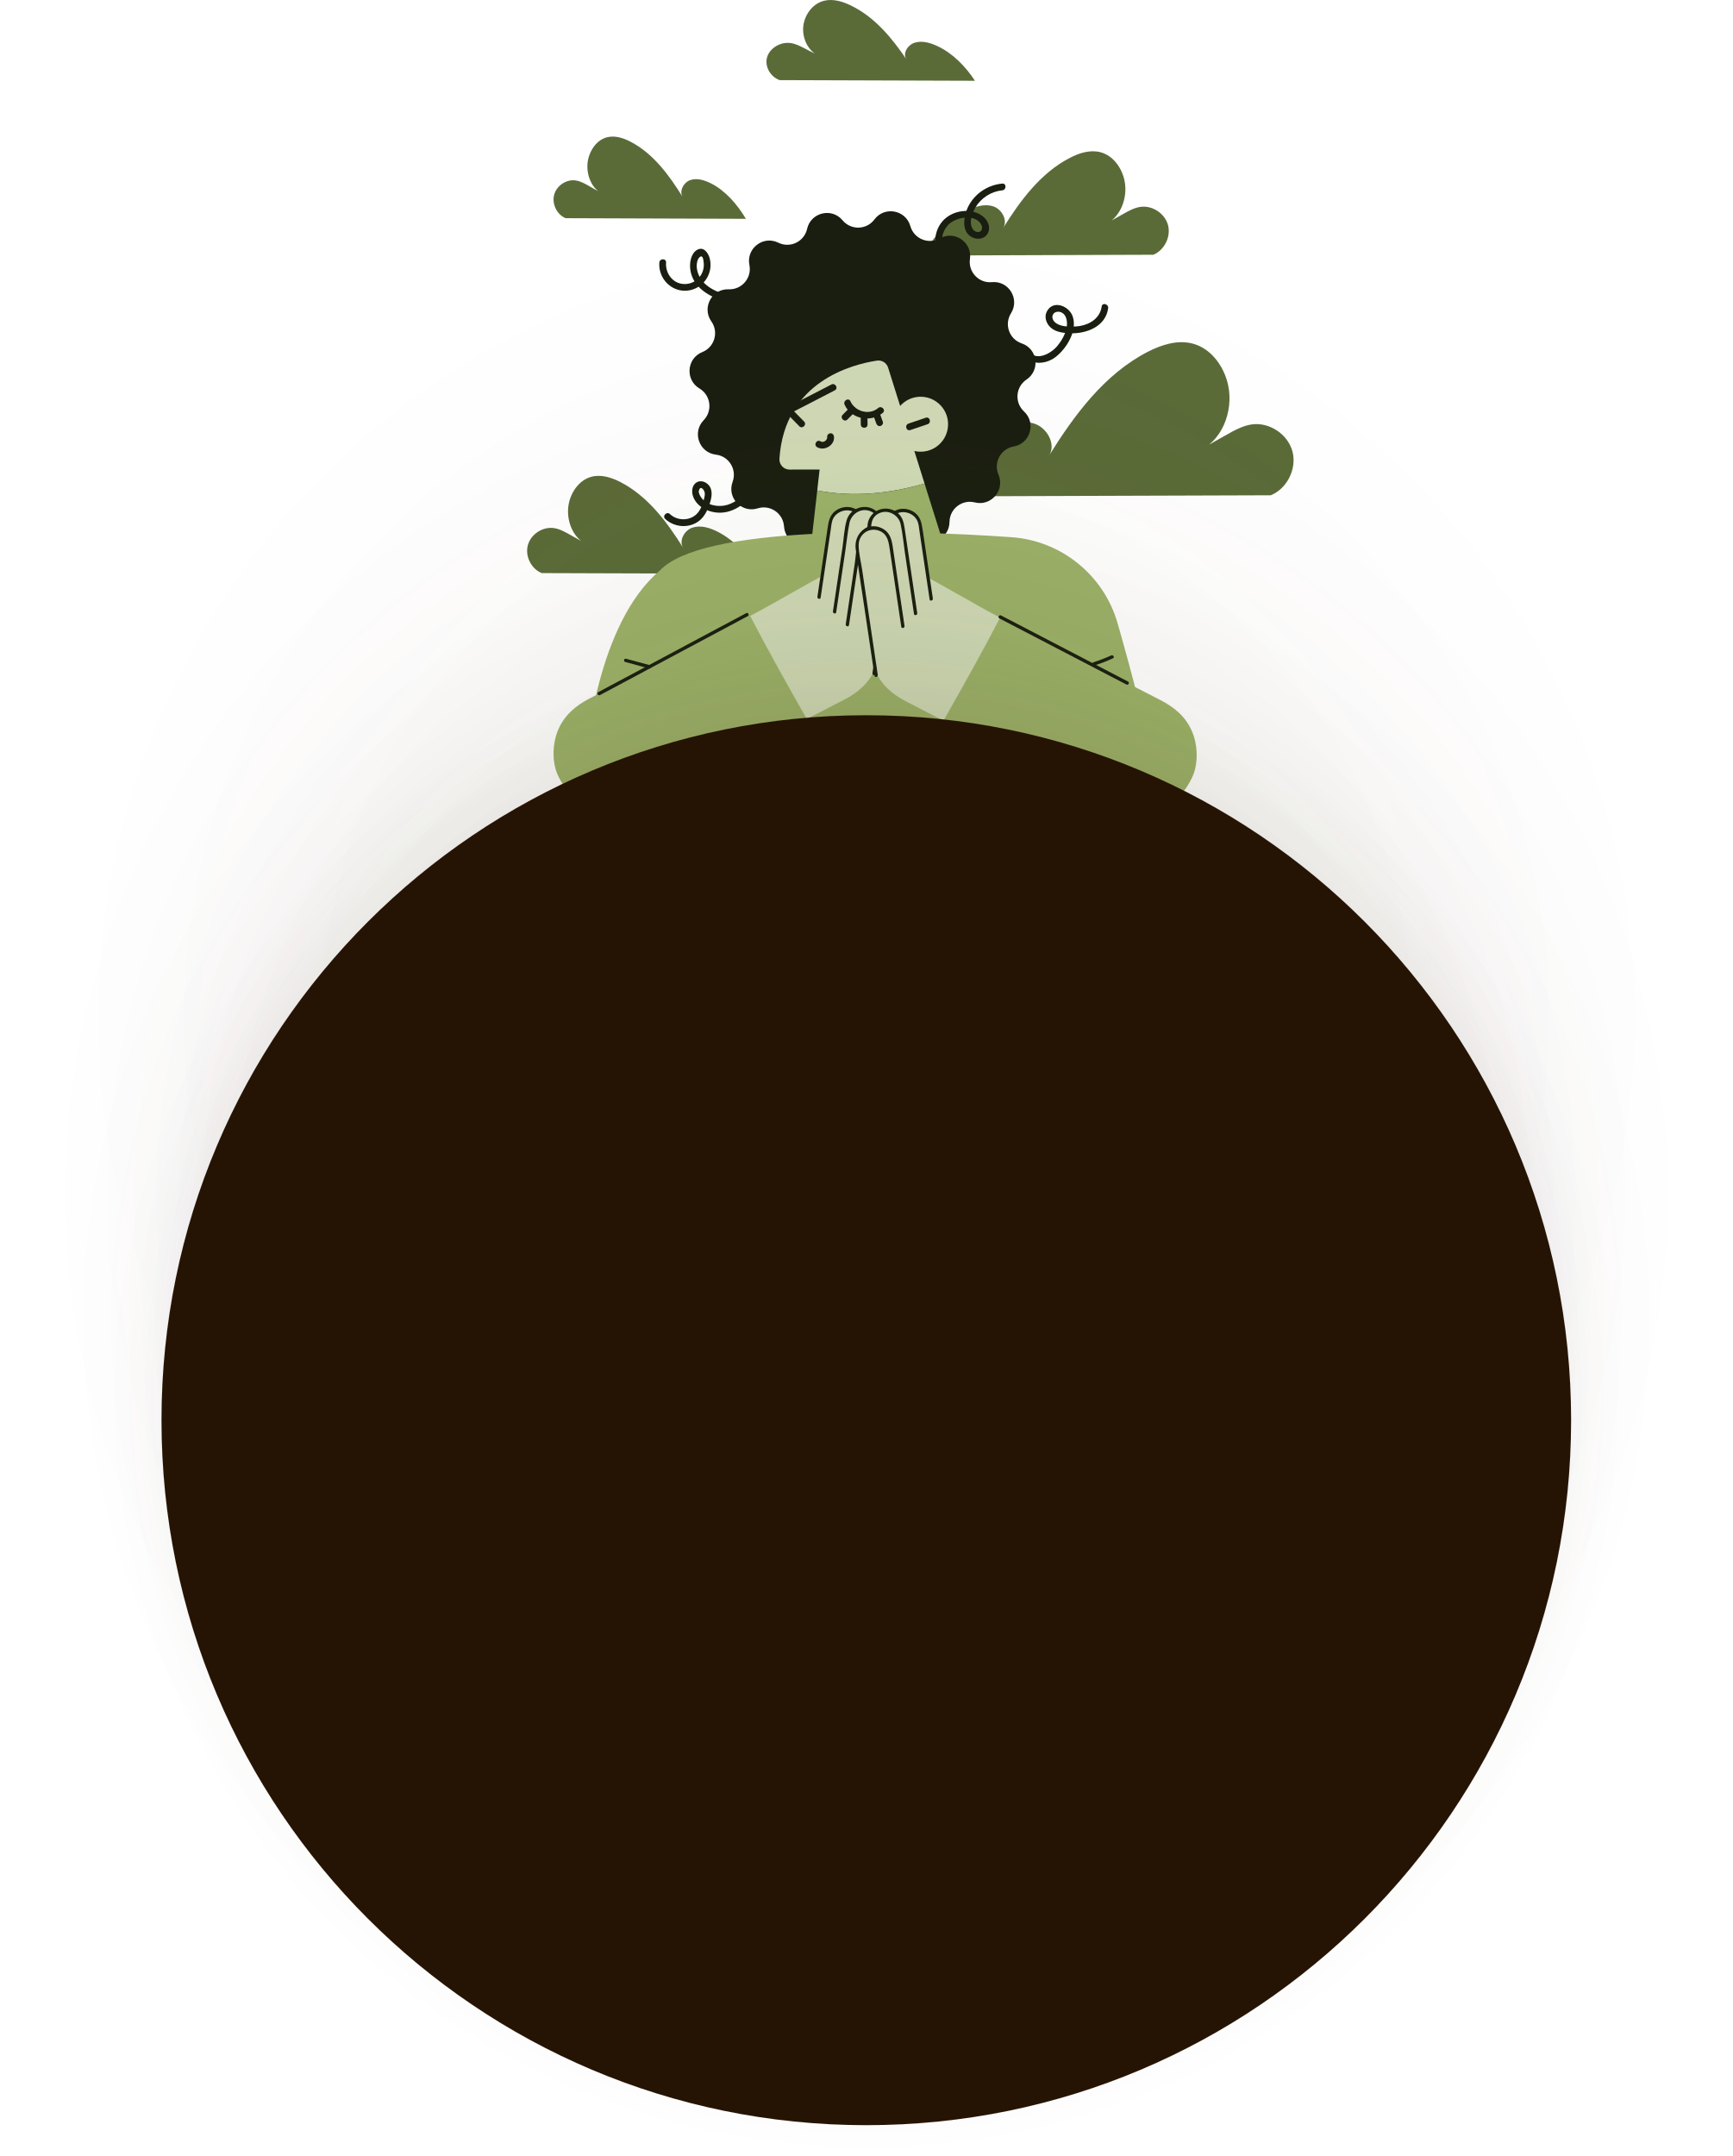
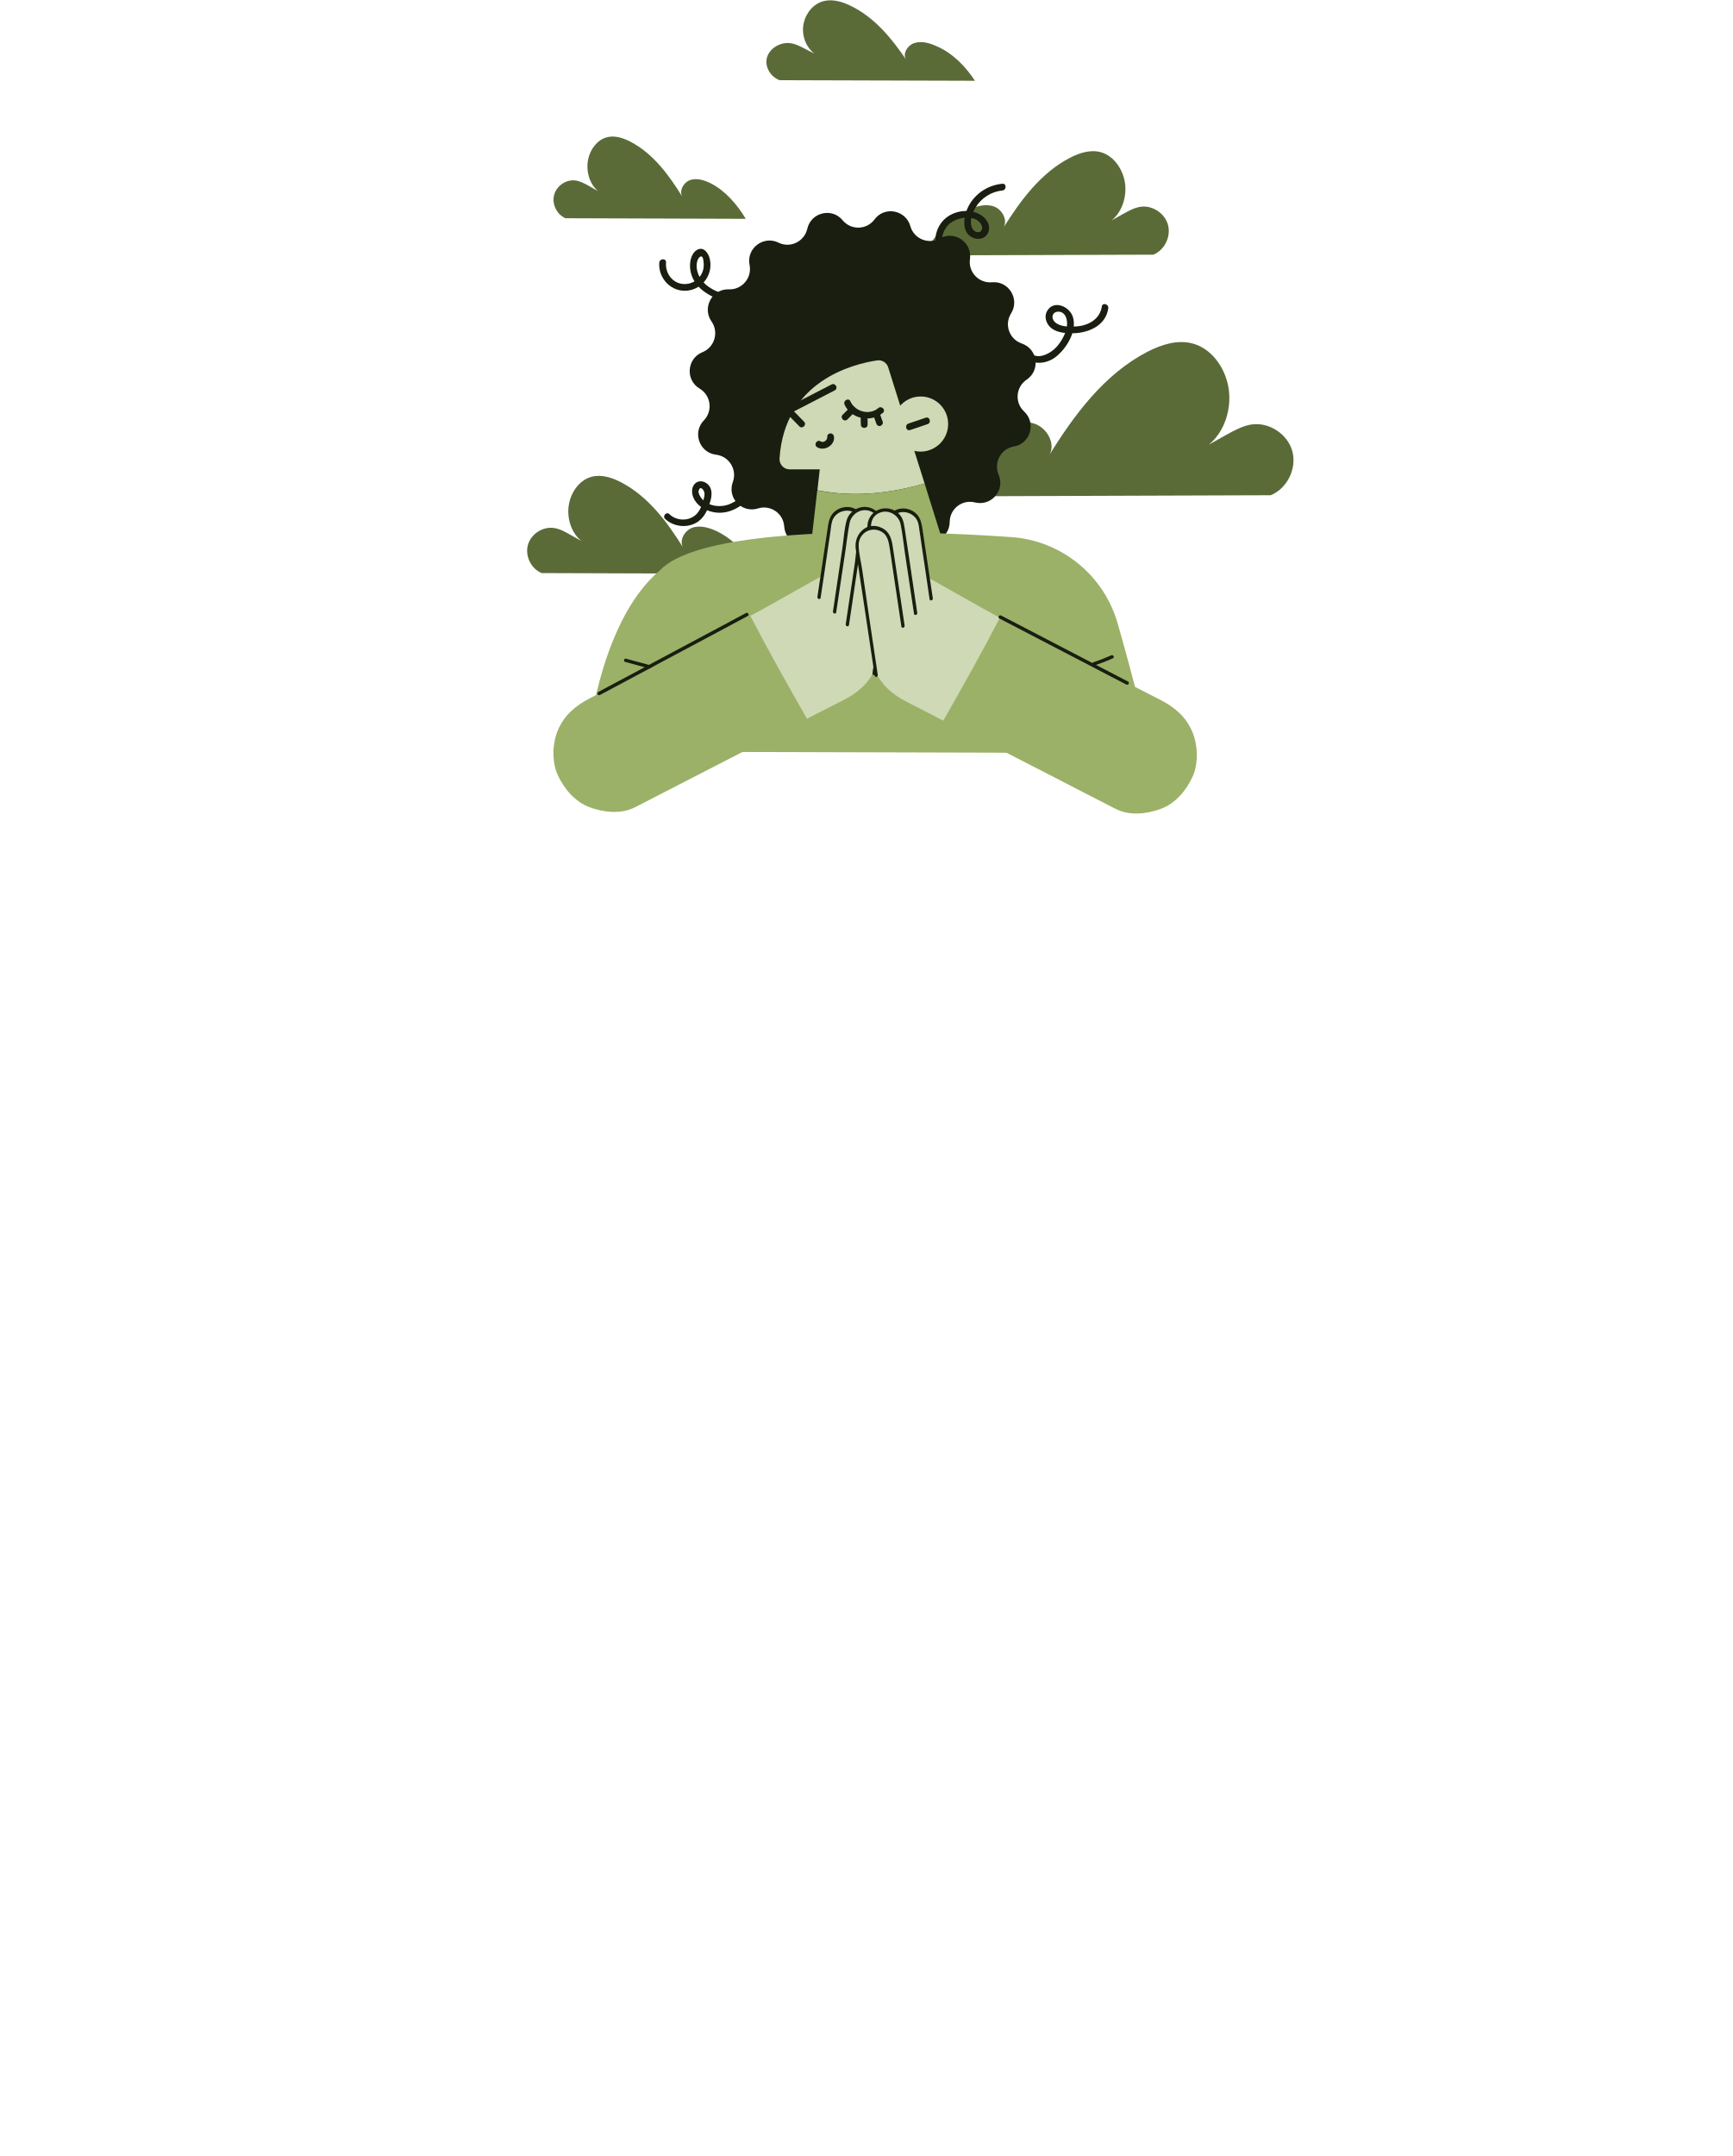
- <svg xmlns="http://www.w3.org/2000/svg" width="1180" height="1468" viewBox="0 0 1180 1468" fill="none">
-   <path d="M385.225 148.567C379.295 146.128 375.768 138.922 377.398 132.664C379.054 126.406 385.679 121.963 392.01 122.857C395.269 123.318 398.208 124.97 401.066 126.596C404.699 128.654 408.332 130.741 411.965 132.799C402.909 129.576 398.528 118.251 400.505 108.715C401.948 101.861 406.569 95.305 413.247 93.517C418.697 92.054 424.494 93.896 429.489 96.524C445.01 104.597 455.882 119.471 465.125 134.479C462.24 130.442 465.445 124.239 470.12 122.613C474.795 121.015 479.924 122.694 484.332 124.916C494.162 129.901 502.337 139.437 508 149L385.225 148.567Z" fill="#5A6B38" />
-   <path d="M785.452 173.45C793.057 170.359 797.58 161.223 795.49 153.288C793.366 145.354 784.87 139.721 776.75 140.854C772.571 141.438 768.802 143.533 765.137 145.594C760.478 148.205 755.818 150.85 751.159 153.46C762.773 149.373 768.391 135.015 765.856 122.925C764.006 114.235 758.079 105.923 749.515 103.656C742.526 101.801 735.092 104.137 728.686 107.468C708.781 117.704 694.838 136.561 682.985 155.59C686.685 150.472 682.574 142.606 676.579 140.545C670.583 138.519 664.006 140.648 658.353 143.465C645.746 149.785 635.263 161.875 628 174L785.452 173.45Z" fill="#5A6B38" />
-   <path d="M368.934 390.211C361.784 387.326 357.497 378.713 359.488 371.258C361.479 363.802 369.503 358.5 377.141 359.557C381.062 360.105 384.637 362.076 388.091 364.026C392.479 366.484 396.866 368.942 401.254 371.4C390.325 367.54 385.023 354.072 387.42 342.716C389.147 334.55 394.754 326.749 402.819 324.616C409.4 322.869 416.389 325.083 422.463 328.191C441.213 337.82 454.356 355.514 465.509 373.391C462.015 368.576 465.895 361.182 471.542 359.272C477.169 357.363 483.385 359.353 488.708 362.015C500.571 367.967 510.464 379.302 517.29 390.698L368.934 390.211Z" fill="#5A6B38" />
-   <path d="M865.436 337.232C876.639 332.691 883.354 319.132 880.235 307.395C877.116 295.659 864.544 287.312 852.577 288.975C846.435 289.838 840.833 292.94 835.422 296.01C828.548 299.88 821.673 303.75 814.798 307.619C831.921 301.543 840.228 280.34 836.473 262.464C833.767 249.608 824.983 237.327 812.347 233.97C802.035 231.219 791.087 234.705 781.57 239.598C752.194 254.756 731.601 282.611 714.128 310.753C719.602 303.174 713.523 291.533 704.675 288.527C695.859 285.521 686.12 288.655 677.781 292.844C659.194 302.215 643.694 320.059 633 338L865.436 337.232Z" fill="#5A6B38" />
-   <path d="M620.008 153.957C622.436 162.582 632.3 166.669 640.11 162.281C650.124 156.64 662.216 164.964 660.588 176.346C659.312 185.222 666.647 192.969 675.559 192.116C687 191.038 694.66 203.574 688.552 213.302C683.77 220.898 687.35 230.952 695.837 233.81C706.702 237.496 708.654 252.062 699.091 258.456C691.656 263.445 690.83 274.075 697.414 280.168C705.85 287.965 701.695 302.055 690.379 304.011C681.567 305.54 676.485 314.917 680.015 323.165C684.571 333.721 675.033 344.903 663.918 342.094C655.231 339.888 646.795 346.407 646.669 355.357C646.544 366.865 633.301 373.208 624.264 366.088C617.229 360.547 606.865 363.054 603.135 371.203C598.353 381.657 583.658 382.059 578.301 371.88C574.12 363.957 563.631 362.001 556.921 367.943C548.31 375.54 534.741 369.924 533.965 358.441C533.364 349.491 524.577 343.448 516.04 346.131C505.075 349.566 494.962 338.885 498.942 328.105C502.046 319.68 496.464 310.579 487.551 309.552C476.161 308.223 471.229 294.358 479.24 286.11C485.474 279.691 484.072 269.086 476.386 264.523C466.523 258.656 467.649 243.989 478.314 239.727C486.625 236.393 489.654 226.163 484.472 218.843C477.838 209.466 484.823 196.529 496.288 196.98C505.226 197.331 512.16 189.208 510.383 180.408C508.13 169.126 519.771 160.175 530.06 165.239C538.096 169.201 547.709 164.588 549.687 155.838C552.215 144.631 566.485 141.171 573.82 149.996C579.552 156.891 590.217 156.59 595.549 149.394C602.434 140.218 616.879 142.901 620.008 153.957Z" fill="#191E10" />
-   <path d="M761.203 424.53C751.815 391.636 722.9 368.169 688.828 365.762C610.847 360.221 477.689 358.216 449.425 388.452C440.188 398.33 459.039 380.379 449.425 388.452C406.191 424.731 399.457 512.732 399.457 512.732L500.445 512.03L781.706 512.832C783.258 504.809 771.617 461.084 761.203 424.53Z" fill="#9BB168" />
-   <path d="M629.674 329.234L622.714 307.071C628.547 308.45 634.956 306.996 639.687 302.608C647.273 295.588 647.748 283.754 640.739 276.158C633.729 268.561 621.913 268.085 614.328 275.105C613.877 275.531 613.451 275.957 613.051 276.408L604.84 250.284C603.813 247.05 600.609 245.044 597.254 245.545C580.631 248.027 534.218 259.686 530.838 312.336C530.588 316.322 533.717 319.732 537.723 319.732L558.201 319.707L556.574 333.948C581.257 338.686 605.841 336.104 629.674 329.234Z" fill="#CFD9B5" />
-   <path d="M629.672 329.234C605.864 336.129 581.256 338.686 556.597 333.948L551.74 376.494C549.287 397.931 561.754 418.64 582.157 425.585C583.108 425.91 584.084 426.211 585.061 426.512C620.409 436.792 652.779 402.769 641.713 367.594L629.672 329.234Z" fill="#9BB168" />
-   <path d="M566.26 261.792C556.146 267.031 546.007 272.246 535.894 277.486C534.567 278.163 534.442 280.094 535.418 281.097C538.422 284.155 541.401 287.189 544.405 290.248C546.483 292.354 549.713 289.12 547.635 287.014C544.631 283.955 541.651 280.921 538.647 277.862C538.497 279.066 538.347 280.269 538.172 281.473C548.286 276.233 558.424 271.018 568.538 265.778C571.192 264.399 568.864 260.438 566.26 261.792Z" fill="#191E10" />
-   <path d="M563.382 297.294C563.657 299.65 560.904 301.807 558.751 300.478C556.222 298.948 553.919 302.91 556.447 304.439C561.329 307.423 568.639 303.16 567.988 297.294C567.838 296.065 567.037 295.012 565.685 295.012C564.559 294.987 563.257 296.04 563.382 297.294Z" fill="#191E10" />
-   <path d="M630.524 284.432C626.593 285.761 622.663 287.09 618.733 288.418C615.954 289.371 617.155 293.784 619.959 292.831C623.89 291.502 627.82 290.173 631.75 288.845C634.529 287.917 633.328 283.479 630.524 284.432Z" fill="#191E10" />
-   <path d="M575.2 275.506C579.581 285.409 593.25 287.941 601.286 281.072C603.539 279.141 600.285 275.907 598.057 277.838C592.049 282.977 582.285 280.219 579.181 273.199C577.979 270.492 574.024 272.823 575.2 275.506Z" fill="#191E10" />
-   <path d="M578.954 277.335C577.276 279.04 575.574 280.72 573.897 282.425C571.819 284.506 575.048 287.765 577.126 285.659C578.803 283.954 580.506 282.274 582.183 280.569C584.286 278.488 581.057 275.254 578.954 277.335Z" fill="#191E10" />
-   <path d="M586.188 283.956C586.213 285.66 586.238 287.34 586.263 289.045C586.288 292.004 590.894 292.004 590.844 289.045C590.819 287.34 590.794 285.66 590.769 283.956C590.719 281.022 586.138 280.997 586.188 283.956Z" fill="#191E10" />
-   <path d="M595.2 283.904C595.751 285.409 596.277 286.938 596.827 288.442C597.253 289.596 598.38 290.398 599.656 290.047C600.783 289.746 601.684 288.392 601.259 287.214C600.708 285.709 600.182 284.18 599.631 282.676C599.206 281.497 598.079 280.72 596.802 281.071C595.676 281.397 594.8 282.751 595.2 283.904Z" fill="#191E10" />
-   <path d="M610.973 452.334C610.973 456.722 607.418 460.307 603.012 460.307C598.631 460.307 595.051 456.747 595.051 452.334C595.051 447.947 598.606 444.361 603.012 444.361C607.418 444.361 610.973 447.921 610.973 452.334Z" fill="#191E10" />
-   <path d="M495.765 427.163C470.255 440.275 444.745 453.388 419.21 466.5C413.352 469.509 407.494 472.517 401.636 475.526C392.022 480.49 384.212 487.034 379.981 497.313C376.226 506.414 375.775 518.975 380.031 528.051C384.437 537.453 391.722 546.077 401.761 549.738C411.299 553.198 423.065 554.501 432.453 549.688C448.45 541.464 464.472 533.241 480.469 524.992C503.475 513.158 526.482 501.35 549.488 489.516C536.32 466.35 523.252 443.108 510.91 419.391C505.853 421.998 500.796 424.58 495.765 427.163Z" fill="#9BB168" />
-   <path d="M574.574 476.629C584.187 471.69 591.998 465.146 596.229 454.867C599.984 445.766 600.434 433.205 596.179 424.129C591.773 414.727 584.488 406.103 574.449 402.442C564.911 398.982 573.247 385.218 563.859 390.057C552.894 395.698 521.852 413.775 510.887 419.391C523.229 443.133 536.272 466.375 549.465 489.516C551.968 488.237 554.496 486.934 557 485.655C562.858 482.646 568.716 479.638 574.574 476.629Z" fill="#CFD9B5" />
-   <path d="M578.878 420.57C581.907 400.237 584.936 379.879 587.966 359.546C588.842 353.629 584.586 347.111 578.427 346.434C572.294 345.757 566.286 349.643 565.335 355.986C562.305 376.319 559.276 396.677 556.247 417.01C555.371 422.927 559.627 429.446 565.785 430.123C571.919 430.825 577.927 426.913 578.878 420.57Z" fill="#CFD9B5" />
-   <path d="M579.981 420.869C582.26 405.501 584.563 390.107 586.841 374.738C588.193 365.612 593.049 351.221 581.759 346.181C577.778 344.401 572.872 345.128 569.342 347.585C564.961 350.619 564.285 355.182 563.559 360.146C561.281 375.54 558.978 390.909 556.7 406.303C556.474 407.757 558.702 408.359 558.903 406.905C560.755 394.494 562.583 382.084 564.435 369.673C564.886 366.69 565.311 363.706 565.762 360.748C566.163 358.065 566.263 355.132 567.64 352.7C570.468 347.736 577.578 345.855 582.335 349.115C588.017 353.026 586.866 359.269 585.99 365.16C585.113 371.102 584.212 377.069 583.336 383.011C581.484 395.422 579.656 407.807 577.803 420.218C577.553 421.722 579.756 422.324 579.981 420.869Z" fill="#191E10" />
-   <path d="M584.36 459.155C589.542 425.985 594.725 392.791 599.907 359.621C600.833 353.704 596.627 347.16 590.444 346.433C584.31 345.706 578.277 349.567 577.276 355.91C572.094 389.08 566.911 422.275 561.729 455.444C560.803 461.361 565.009 467.905 571.192 468.632C577.326 469.359 583.359 465.498 584.36 459.155Z" fill="#CFD9B5" />
-   <path d="M591.272 426.386C593.175 413.549 595.103 400.713 597.005 387.901C597.956 381.483 598.908 375.065 599.859 368.646C600.535 364.033 602.162 358.843 600.785 354.205C598.632 346.934 590.997 343.324 584.037 346.107C580.533 347.511 577.754 350.419 576.677 354.055C574.95 359.896 574.7 366.565 573.798 372.608C571.62 387.174 569.467 401.716 567.289 416.282C567.064 417.736 569.292 418.338 569.492 416.884C571.545 403.07 573.598 389.255 575.651 375.441C576.602 369.047 577.228 362.529 578.505 356.186C579.731 350.093 585.965 345.756 592.174 347.862C599.609 350.394 599.108 358.066 598.157 364.309C597.155 370.978 596.179 377.647 595.178 384.291C593.125 398.105 591.072 411.92 589.019 425.759C588.844 427.213 591.047 427.84 591.272 426.386Z" fill="#191E10" />
-   <path d="M585.639 367.92C581.959 392.64 578.279 417.361 574.599 442.081C573.722 447.998 577.978 454.517 584.137 455.194C590.27 455.871 596.278 451.985 597.23 445.641C600.91 420.921 604.59 396.2 608.27 371.48C609.146 365.563 604.89 359.044 598.732 358.367C592.598 357.69 586.59 361.576 585.639 367.92Z" fill="#CFD9B5" />
-   <path d="M596.403 458.953C600.484 431.6 604.539 404.247 608.62 376.894C609.396 371.754 610.322 366.941 607.143 362.378C604.239 358.216 599.357 356.386 594.401 357.464C582.835 359.971 583.561 374.136 582.184 383.413C580.131 397.277 578.053 411.142 576 425.032C575.775 426.486 578.003 427.087 578.203 425.633C579.73 415.304 581.283 404.974 582.81 394.645C583.636 389.004 584.487 383.363 585.313 377.747C585.989 373.184 585.864 366.84 588.993 363.205C593.7 357.765 602.437 358.391 605.916 364.81C608.645 369.874 606.292 376.869 605.491 382.234C603.663 394.519 601.836 406.83 600.008 419.115C598.056 432.177 596.128 445.264 594.175 458.327C593.975 459.781 596.178 460.408 596.403 458.953Z" fill="#191E10" />
-   <path d="M696.239 428.342C721.749 441.455 747.259 454.567 772.794 467.68C778.652 470.688 784.51 473.697 790.368 476.705C799.981 481.644 807.792 488.188 812.023 498.467C815.778 507.568 816.229 520.129 811.973 529.205C807.567 538.607 800.282 547.257 790.243 550.892C780.705 554.352 768.939 555.656 759.551 550.842C743.554 542.618 727.532 534.395 711.535 526.146C688.529 514.313 665.522 502.504 642.516 490.67C655.684 467.504 668.752 444.263 681.093 420.545C686.15 423.152 691.207 425.76 696.239 428.342Z" fill="#9BB168" />
-   <path d="M617.433 477.783C607.819 472.844 600.009 466.301 595.778 456.021C592.023 446.92 591.572 434.359 595.828 425.283C600.234 415.882 607.519 407.232 617.558 403.597C627.096 400.137 618.759 386.372 628.147 391.211C639.112 396.852 670.155 414.929 681.12 420.57C668.778 444.313 655.735 467.554 642.542 490.695C640.038 489.417 637.51 488.113 635.007 486.834C629.149 483.826 623.291 480.817 617.433 477.783Z" fill="#CFD9B5" />
-   <path d="M613.124 421.748C610.094 401.415 607.065 381.057 604.036 360.724C603.16 354.807 607.416 348.288 613.574 347.611C619.708 346.934 625.716 350.821 626.667 357.164C629.696 377.497 632.725 397.855 635.755 418.188C636.631 424.105 632.375 430.623 626.217 431.3C620.083 431.977 614.075 428.091 613.124 421.748Z" fill="#CFD9B5" />
-   <path d="M614.227 421.448C612.375 409.038 610.547 396.652 608.695 384.242C607.819 378.3 606.917 372.333 606.041 366.391C605.165 360.499 603.988 354.256 609.696 350.345C614.453 347.061 621.537 348.966 624.391 353.93C625.768 356.312 625.868 359.296 626.269 361.978C626.72 364.962 627.145 367.945 627.596 370.904C629.448 383.314 631.276 395.725 633.128 408.135C633.354 409.589 635.557 408.962 635.331 407.533C633.053 392.139 630.75 376.771 628.472 361.377C627.721 356.412 627.07 351.849 622.689 348.816C619.159 346.359 614.252 345.632 610.272 347.412C598.957 352.451 603.838 366.817 605.19 375.968C607.468 391.337 609.771 406.731 612.049 422.1C612.225 423.504 614.453 422.877 614.227 421.448Z" fill="#191E10" />
-   <path d="M607.643 460.335C602.461 427.165 597.279 393.97 592.097 360.801C591.17 354.884 595.376 348.34 601.56 347.613C607.693 346.886 613.726 350.747 614.728 357.09C619.91 390.26 625.092 423.454 630.274 456.624C631.2 462.541 626.994 469.085 620.811 469.812C614.677 470.539 608.644 466.678 607.643 460.335Z" fill="#CFD9B5" />
-   <path d="M602.935 426.938C600.882 413.124 598.829 399.31 596.776 385.47C595.825 379.052 594.873 372.633 593.922 366.215C592.971 359.797 592.045 351.674 599.805 349.041C605.638 347.06 612.072 350.946 613.374 356.838C614.776 363.307 615.377 370.051 616.328 376.595C618.381 390.409 620.433 404.224 622.486 418.038C622.712 419.492 624.915 418.865 624.689 417.436C622.787 404.6 620.859 391.763 618.956 378.951C618.005 372.533 617.054 366.115 616.103 359.696C615.477 355.56 614.676 351.974 611.296 349.217C605.388 344.378 596.426 345.681 592.495 352.325C590.142 356.312 590.693 360.223 591.344 364.585C592.295 371.004 593.246 377.422 594.198 383.84C596.376 398.407 598.528 412.948 600.706 427.515C600.932 429.019 603.16 428.393 602.935 426.938Z" fill="#191E10" />
-   <path d="M606.366 369.099C610.046 393.82 613.726 418.54 617.407 443.261C618.283 449.178 614.027 455.696 607.868 456.373C601.735 457.05 595.727 453.164 594.776 446.821C591.095 422.101 587.415 397.38 583.735 372.659C582.859 366.742 587.115 360.224 593.273 359.547C599.407 358.87 605.415 362.756 606.366 369.099Z" fill="#CFD9B5" />
-   <path d="M597.804 459.507C594.249 435.664 590.695 411.796 587.165 387.953C586.364 382.513 584.786 376.646 584.786 371.155C584.761 363.809 591.871 358.745 598.756 361.377C604.814 363.709 605.29 369.425 606.116 375.016C606.917 380.432 607.718 385.847 608.544 391.262C610.296 403.096 612.074 414.93 613.826 426.789C614.052 428.243 616.255 427.616 616.029 426.187C614.202 413.977 612.399 401.767 610.572 389.533C609.696 383.591 608.794 377.649 607.918 371.707C607.142 366.567 605.64 362.129 600.683 359.697C590.544 354.733 581.357 363.684 582.784 373.938C584.661 387.326 586.764 400.664 588.742 414.028C591.02 429.396 593.323 444.74 595.601 460.109C595.802 461.588 598.03 460.962 597.804 459.507Z" fill="#191E10" />
-   <path d="M408.645 473.246C438.035 457.551 467.45 441.856 496.841 426.161C500.996 423.93 505.152 421.724 509.308 419.492C510.609 418.79 509.458 416.81 508.156 417.512C478.766 433.206 449.351 448.901 419.96 464.596C415.805 466.827 411.649 469.034 407.493 471.265C406.166 471.967 407.343 473.948 408.645 473.246Z" fill="#191E10" />
-   <path d="M768.288 464.093C742.979 450.931 717.694 437.743 692.384 424.58C688.854 422.75 685.325 420.895 681.77 419.065C680.468 418.388 679.291 420.368 680.618 421.045C705.928 434.208 731.213 447.396 756.522 460.558C760.052 462.388 763.582 464.244 767.137 466.074C768.439 466.751 769.59 464.77 768.288 464.093Z" fill="#191E10" />
-   <path d="M425.82 450.731C431.227 452.211 436.635 453.665 442.067 455.144C443.494 455.52 444.095 453.314 442.668 452.938C437.26 451.458 431.853 450.004 426.421 448.525C424.994 448.124 424.393 450.33 425.82 450.731Z" fill="#191E10" />
-   <path d="M745.282 453.136C749.612 451.783 753.843 450.153 757.974 448.247C759.301 447.646 758.149 445.665 756.822 446.267C752.867 448.072 748.811 449.626 744.681 450.93C743.279 451.356 743.88 453.588 745.282 453.136Z" fill="#191E10" />
-   <path d="M695.965 239.878C700.17 249.029 711.736 248.528 718.771 243.213C726.306 237.496 733.892 225.236 730.587 215.484C728.134 208.238 717.069 203.85 712.888 212.224C711.085 215.81 712.512 220.097 715.291 222.779C718.846 226.189 724.278 226.766 728.96 226.916C740.05 227.292 753.018 222.303 754.72 209.893C755.121 207.009 750.715 205.756 750.314 208.664C749.062 217.665 740.551 221.927 732.214 222.303C728.259 222.479 723.352 222.504 719.822 220.423C717.895 219.295 716.292 217.214 716.843 214.932C717.394 212.575 720.123 211.798 722.226 212.475C726.532 213.879 727.157 219.295 726.431 223.055C725.555 227.568 723.027 232.031 720.123 235.541C715.391 241.232 704.251 246.948 699.945 237.522C698.668 234.889 694.738 237.221 695.965 239.878Z" fill="#191E10" />
-   <path d="M449.049 178.755C448.223 189.586 457.235 198.962 468.15 197.884C478.815 196.806 486.074 186.301 483.346 175.897C482.344 172.111 479.165 167.648 474.809 170.105C470.453 172.562 469.527 179.106 470.128 183.543C471.805 195.828 483.221 202.121 494.035 205.331C496.864 206.183 498.066 201.745 495.262 200.918C488.503 198.912 481.268 195.954 477.262 189.811C475.26 186.727 474.058 182.791 474.659 179.081C474.784 178.354 474.959 177.601 475.235 176.924C475.535 176.097 476.812 174.116 478.013 174.693C479.115 175.22 479.34 179.482 479.34 180.284C479.39 187.705 473.382 193.597 465.972 193.397C458.236 193.196 453.079 186.176 453.63 178.755C453.855 175.821 449.274 175.821 449.049 178.755Z" fill="#191E10" />
-   <path d="M453.031 353.302C458.864 358.818 468.127 359.846 474.961 355.484C478.691 353.102 480.944 349.341 482.496 345.305C484.049 341.168 485.951 335.602 483.473 331.415C481.745 328.481 477.69 326.576 474.536 328.381C471.331 330.211 470.881 334.348 471.882 337.557C474.335 345.505 483.548 349.466 491.284 349.065C502.274 348.489 510.585 340.165 516.518 331.641C518.195 329.209 514.24 326.927 512.563 329.334C508.232 335.552 502.624 341.669 495.114 343.825C489.005 345.58 480.994 344.051 477.339 338.41C476.663 337.357 475.587 335.451 475.963 334.123C477.064 330.186 479.367 333.496 479.793 334.875C480.193 336.178 479.993 337.382 479.718 338.686C478.967 342.446 477.465 346.784 474.811 349.642C469.979 354.832 461.292 354.807 456.261 350.018C454.133 348.012 450.878 351.272 453.031 353.302Z" fill="#191E10" />
-   <path d="M644.166 173.589C640.011 166.97 640.586 157.769 646.57 152.378C651.727 147.74 664.069 145.584 668.224 152.83C669.626 155.287 668.6 158.621 665.245 157.894C662.642 157.318 661.465 154.635 661.265 152.203C660.939 148.392 662.391 144.431 664.319 141.222C668.224 134.753 675.109 130.315 682.619 129.588C685.523 129.313 685.548 124.724 682.619 125C673.431 125.853 665.145 130.942 660.364 138.89C656.358 145.534 653.629 158.596 663.167 162.031C666.522 163.234 670.552 162.457 672.505 159.273C674.959 155.312 673.106 150.473 669.801 147.665C662.767 141.748 651.576 142.701 644.592 148.091C636.155 154.61 634.653 167.045 640.211 175.896C641.788 178.403 645.743 176.096 644.166 173.589Z" fill="#191E10" />
-   <path d="M530.916 54.55C524.487 52.173 520.649 45.072 522.441 38.936C524.232 32.799 531.428 28.398 538.272 29.297C541.791 29.747 544.989 31.386 548.091 32.992C552.025 35.016 555.959 37.04 559.893 39.096C550.074 35.916 545.309 24.799 547.484 15.45C549.019 8.735 554.072 2.277 561.301 0.51C567.218 -0.936 573.486 0.895 578.924 3.466C595.747 11.402 607.549 26.02 617.56 40.735C614.425 36.751 617.912 30.679 622.965 29.072C628.018 27.498 633.584 29.137 638.349 31.353C649 36.269 657.891 45.618 664 55L530.916 54.55Z" fill="#5A6B38" />
-   <g filter="url(#filter0_ddddd_6034_2425)">
-     <rect x="110" y="487" width="960" height="960" rx="480" fill="#251404" />
-   </g>
-   <defs>
-     <filter id="filter0_ddddd_6034_2425" x="0" y="103" width="1180" height="1365" filterUnits="userSpaceOnUse" color-interpolation-filters="sRGB">
-       <feFlood flood-opacity="0" result="BackgroundImageFix" />
-       <feColorMatrix in="SourceAlpha" type="matrix" values="0 0 0 0 0 0 0 0 0 0 0 0 0 0 0 0 0 0 127 0" result="hardAlpha" />
-       <feOffset />
-       <feColorMatrix type="matrix" values="0 0 0 0 0.294 0 0 0 0 0.204 0 0 0 0 0.145 0 0 0 0.05 0" />
-       <feBlend mode="normal" in2="BackgroundImageFix" result="effect1_dropShadow_6034_2425" />
-       <feColorMatrix in="SourceAlpha" type="matrix" values="0 0 0 0 0 0 0 0 0 0 0 0 0 0 0 0 0 0 127 0" result="hardAlpha" />
-       <feOffset dy="-17" />
-       <feGaussianBlur stdDeviation="19" />
-       <feColorMatrix type="matrix" values="0 0 0 0 0.294 0 0 0 0 0.204 0 0 0 0 0.145 0 0 0 0.05 0" />
-       <feBlend mode="normal" in2="effect1_dropShadow_6034_2425" result="effect2_dropShadow_6034_2425" />
-       <feColorMatrix in="SourceAlpha" type="matrix" values="0 0 0 0 0 0 0 0 0 0 0 0 0 0 0 0 0 0 127 0" result="hardAlpha" />
-       <feOffset dy="-69" />
-       <feGaussianBlur stdDeviation="34.5" />
-       <feColorMatrix type="matrix" values="0 0 0 0 0.294 0 0 0 0 0.204 0 0 0 0 0.145 0 0 0 0.04 0" />
-       <feBlend mode="normal" in2="effect2_dropShadow_6034_2425" result="effect3_dropShadow_6034_2425" />
-       <feColorMatrix in="SourceAlpha" type="matrix" values="0 0 0 0 0 0 0 0 0 0 0 0 0 0 0 0 0 0 127 0" result="hardAlpha" />
-       <feOffset dy="-154" />
-       <feGaussianBlur stdDeviation="46.5" />
-       <feColorMatrix type="matrix" values="0 0 0 0 0.294 0 0 0 0 0.204 0 0 0 0 0.145 0 0 0 0.03 0" />
-       <feBlend mode="normal" in2="effect3_dropShadow_6034_2425" result="effect4_dropShadow_6034_2425" />
-       <feColorMatrix in="SourceAlpha" type="matrix" values="0 0 0 0 0 0 0 0 0 0 0 0 0 0 0 0 0 0 127 0" result="hardAlpha" />
-       <feOffset dy="-274" />
-       <feGaussianBlur stdDeviation="55" />
-       <feColorMatrix type="matrix" values="0 0 0 0 0.294 0 0 0 0 0.204 0 0 0 0 0.145 0 0 0 0.01 0" />
-       <feBlend mode="normal" in2="effect4_dropShadow_6034_2425" result="effect5_dropShadow_6034_2425" />
-       <feBlend mode="normal" in="SourceGraphic" in2="effect5_dropShadow_6034_2425" result="shape" />
-     </filter>
-   </defs>
+ <svg xmlns="http://www.w3.org/2000/svg" version="1.2" baseProfile="tiny" id="Layer_1" x="0px" y="0px" viewBox="0 0 1180 1468" overflow="visible" xml:space="preserve">
+   <path fill="#5A6B38" d="M385.2,148.6c-5.9-2.4-9.5-9.6-7.8-15.9c1.7-6.3,8.3-10.7,14.6-9.8c3.3,0.5,6.2,2.1,9.1,3.7  c3.6,2.1,7.3,4.1,10.9,6.2c-9.1-3.2-13.4-14.5-11.5-24.1c1.4-6.9,6.1-13.4,12.7-15.2c5.4-1.5,11.2,0.4,16.2,3  c15.5,8.1,26.4,22.9,35.6,38c-2.9-4,0.3-10.2,5-11.9c4.7-1.6,9.8,0.1,14.2,2.3c9.8,5,18,14.5,23.7,24.1L385.2,148.6z" />
+   <path fill="#5A6B38" d="M785.5,173.4c7.6-3.1,12.1-12.2,10-20.2c-2.1-7.9-10.6-13.6-18.7-12.4c-4.2,0.6-7.9,2.7-11.6,4.7  c-4.7,2.6-9.3,5.3-14,7.9c11.6-4.1,17.2-18.4,14.7-30.5c-1.9-8.7-7.8-17-16.3-19.3c-7-1.9-14.4,0.5-20.8,3.8  c-19.9,10.2-33.8,29.1-45.7,48.1c3.7-5.1-0.4-13-6.4-15c-6-2-12.6,0.1-18.2,2.9c-12.6,6.3-23.1,18.4-30.4,30.5L785.5,173.4z" />
+   <path fill="#5A6B38" d="M368.9,390.2c-7.1-2.9-11.4-11.5-9.4-19c2-7.5,10-12.8,17.7-11.7c3.9,0.5,7.5,2.5,11,4.5  c4.4,2.5,8.8,4.9,13.2,7.4c-10.9-3.9-16.2-17.3-13.8-28.7c1.7-8.2,7.3-16,15.4-18.1c6.6-1.7,13.6,0.5,19.6,3.6  c18.8,9.6,31.9,27.3,43,45.2c-3.5-4.8,0.4-12.2,6-14.1c5.6-1.9,11.8,0.1,17.2,2.7c11.9,6,21.8,17.3,28.6,28.7L368.9,390.2z" />
+   <path fill="#5A6B38" d="M865.4,337.2c11.2-4.5,17.9-18.1,14.8-29.8c-3.1-11.7-15.7-20.1-27.7-18.4c-6.1,0.9-11.7,4-17.2,7  c-6.9,3.9-13.7,7.7-20.6,11.6c17.1-6.1,25.4-27.3,21.7-45.2c-2.7-12.9-11.5-25.1-24.1-28.5c-10.3-2.8-21.3,0.7-30.8,5.6  c-29.4,15.2-50,43-67.4,71.2c5.5-7.6-0.6-19.2-9.5-22.2c-8.8-3-18.6,0.1-26.9,4.3c-18.6,9.4-34.1,27.2-44.8,45.2L865.4,337.2z" />
+   <path fill="#191E10" d="M620,154c2.4,8.6,12.3,12.7,20.1,8.3c10-5.6,22.1,2.7,20.5,14.1c-1.3,8.9,6.1,16.6,15,15.8  c11.4-1.1,19.1,11.5,13,21.2c-4.8,7.6-1.2,17.6,7.3,20.5c10.9,3.7,12.8,18.3,3.3,24.6c-7.4,5-8.3,15.6-1.7,21.7  c8.4,7.8,4.3,21.9-7,23.8c-8.8,1.5-13.9,10.9-10.4,19.2c4.6,10.6-5,21.7-16.1,18.9c-8.7-2.2-17.1,4.3-17.2,13.3  c-0.1,11.5-13.4,17.9-22.4,10.7c-7-5.5-17.4-3-21.1,5.1c-4.8,10.5-19.5,10.9-24.8,0.7c-4.2-7.9-14.7-9.9-21.4-3.9  c-8.6,7.6-22.2,2-23-9.5c-0.6-9-9.4-15-17.9-12.3c-11,3.4-21.1-7.2-17.1-18c3.1-8.4-2.5-17.5-11.4-18.6  c-11.4-1.3-16.3-15.2-8.3-23.4c6.2-6.4,4.8-17-2.9-21.6c-9.9-5.9-8.7-20.5,1.9-24.8c8.3-3.3,11.3-13.6,6.2-20.9  c-6.6-9.4,0.4-22.3,11.8-21.9c8.9,0.4,15.9-7.8,14.1-16.6c-2.3-11.3,9.4-20.2,19.7-15.2c8,4,17.6-0.7,19.6-9.4  c2.5-11.2,16.8-14.7,24.1-5.8c5.7,6.9,16.4,6.6,21.7-0.6C602.4,140.2,616.9,142.9,620,154z" />
+   <path fill="#9BB168" d="M761.2,424.5c-9.4-32.9-38.3-56.4-72.4-58.8c-78-5.5-211.1-7.5-239.4,22.7c-9.2,9.9,9.6-8.1,0,0  c-43.2,36.3-50,124.3-50,124.3l101-0.7l281.3,0.8C783.3,504.8,771.6,461.1,761.2,424.5z" />
+   <path fill="#CFD9B5" d="M629.7,329.2l-7-22.2c5.8,1.4,12.2-0.1,17-4.5c7.6-7,8.1-18.9,1.1-26.5c-7-7.6-18.8-8.1-26.4-1.1  c-0.5,0.4-0.9,0.9-1.3,1.3l-8.2-26.1c-1-3.2-4.2-5.2-7.6-4.7c-16.6,2.5-63,14.1-66.4,66.8c-0.2,4,2.9,7.4,6.9,7.4l20.5,0l-1.6,14.2  C581.3,338.7,605.8,336.1,629.7,329.2z" />
+   <path fill="#9BB168" d="M629.7,329.2c-23.8,6.9-48.4,9.5-73.1,4.7l-4.9,42.5c-2.5,21.4,10,42.1,30.4,49.1c1,0.3,1.9,0.6,2.9,0.9  c35.3,10.3,67.7-23.7,56.7-58.9L629.7,329.2z" />
+   <path fill="#191E10" d="M566.3,261.8c-10.1,5.2-20.3,10.5-30.4,15.7c-1.3,0.7-1.5,2.6-0.5,3.6c3,3.1,6,6.1,9,9.2  c2.1,2.1,5.3-1.1,3.2-3.2c-3-3.1-6-6.1-9-9.2c-0.1,1.2-0.3,2.4-0.5,3.6c10.1-5.2,20.3-10.5,30.4-15.7  C571.2,264.4,568.9,260.4,566.3,261.8z" />
+   <path fill="#191E10" d="M563.4,297.3c0.3,2.4-2.5,4.5-4.6,3.2c-2.5-1.5-4.8,2.4-2.3,4c4.9,3,12.2-1.3,11.5-7.1  c-0.1-1.2-1-2.3-2.3-2.3C564.6,295,563.3,296,563.4,297.3z" />
+   <path fill="#191E10" d="M630.5,284.4c-3.9,1.3-7.9,2.7-11.8,4c-2.8,1-1.6,5.4,1.2,4.4c3.9-1.3,7.9-2.7,11.8-4  C634.5,287.9,633.3,283.5,630.5,284.4z" />
+   <path fill="#191E10" d="M575.2,275.5c4.4,9.9,18,12.4,26.1,5.6c2.3-1.9-1-5.2-3.2-3.2c-6,5.1-15.8,2.4-18.9-4.6  C578,270.5,574,272.8,575.2,275.5z" />
+   <path fill="#191E10" d="M579,277.3c-1.7,1.7-3.4,3.4-5.1,5.1c-2.1,2.1,1.2,5.3,3.2,3.2c1.7-1.7,3.4-3.4,5.1-5.1  C584.3,278.5,581.1,275.3,579,277.3z" />
+   <path fill="#191E10" d="M586.2,284c0,1.7,0,3.4,0.1,5.1c0,3,4.6,3,4.6,0c0-1.7,0-3.4-0.1-5.1C590.7,281,586.1,281,586.2,284z" />
+   <path fill="#191E10" d="M595.2,283.9c0.6,1.5,1.1,3,1.6,4.5c0.4,1.2,1.6,2,2.8,1.6c1.1-0.3,2-1.7,1.6-2.8c-0.6-1.5-1.1-3-1.6-4.5  c-0.4-1.2-1.6-2-2.8-1.6C595.7,281.4,594.8,282.8,595.2,283.9z" />
+   <path fill="#191E10" d="M611,452.3c0,4.4-3.6,8-8,8c-4.4,0-8-3.6-8-8c0-4.4,3.6-8,8-8S611,447.9,611,452.3z" />
+   <path fill="#9BB168" d="M495.8,427.2c-25.5,13.1-51,26.2-76.6,39.3c-5.9,3-11.7,6-17.6,9c-9.6,5-17.4,11.5-21.7,21.8  c-3.8,9.1-4.2,21.7,0.1,30.7c4.4,9.4,11.7,18,21.7,21.7c9.5,3.5,21.3,4.8,30.7,0c16-8.2,32-16.4,48-24.7c23-11.8,46-23.6,69-35.5  c-13.2-23.2-26.2-46.4-38.6-70.1C505.9,422,500.8,424.6,495.8,427.2z" />
+   <path fill="#CFD9B5" d="M574.6,476.6c9.6-4.9,17.4-11.5,21.7-21.8c3.8-9.1,4.2-21.7,0-30.7c-4.4-9.4-11.7-18-21.7-21.7  c-9.5-3.5-1.2-17.2-10.6-12.4c-11,5.6-42,23.7-53,29.3c12.3,23.7,25.4,47,38.6,70.1c2.5-1.3,5-2.6,7.5-3.9  C562.9,482.6,568.7,479.6,574.6,476.6z" />
+   <path fill="#CFD9B5" d="M578.9,420.6c3-20.3,6.1-40.7,9.1-61c0.9-5.9-3.4-12.4-9.5-13.1c-6.1-0.7-12.1,3.2-13.1,9.6  c-3,20.3-6.1,40.7-9.1,61c-0.9,5.9,3.4,12.4,9.5,13.1C571.9,430.8,577.9,426.9,578.9,420.6z" />
+   <path fill="#191E10" d="M580,420.9c2.3-15.4,4.6-30.8,6.9-46.1c1.4-9.1,6.2-23.5-5.1-28.6c-4-1.8-8.9-1.1-12.4,1.4  c-4.4,3-5.1,7.6-5.8,12.6c-2.3,15.4-4.6,30.8-6.9,46.2c-0.2,1.5,2,2.1,2.2,0.6c1.9-12.4,3.7-24.8,5.5-37.2c0.5-3,0.9-6,1.3-8.9  c0.4-2.7,0.5-5.6,1.9-8c2.8-5,9.9-6.8,14.7-3.6c5.7,3.9,4.5,10.2,3.7,16c-0.9,5.9-1.8,11.9-2.7,17.9c-1.9,12.4-3.7,24.8-5.5,37.2  C577.6,421.7,579.8,422.3,580,420.9z" />
+   <path fill="#CFD9B5" d="M584.4,459.2c5.2-33.2,10.4-66.4,15.5-99.5c0.9-5.9-3.3-12.5-9.5-13.2c-6.1-0.7-12.2,3.1-13.2,9.5  c-5.2,33.2-10.4,66.4-15.5,99.5c-0.9,5.9,3.3,12.5,9.5,13.2C577.3,469.4,583.4,465.5,584.4,459.2z" />
+   <path fill="#191E10" d="M591.3,426.4c1.9-12.8,3.8-25.7,5.7-38.5c1-6.4,1.9-12.8,2.9-19.3c0.7-4.6,2.3-9.8,0.9-14.4  c-2.2-7.3-9.8-10.9-16.7-8.1c-3.5,1.4-6.3,4.3-7.4,7.9c-1.7,5.8-2,12.5-2.9,18.6c-2.2,14.6-4.3,29.1-6.5,43.7  c-0.2,1.5,2,2.1,2.2,0.6c2.1-13.8,4.1-27.6,6.2-41.4c1-6.4,1.6-12.9,2.9-19.3c1.2-6.1,7.5-10.4,13.7-8.3c7.4,2.5,6.9,10.2,6,16.4  c-1,6.7-2,13.3-3,20c-2.1,13.8-4.1,27.6-6.2,41.5C588.8,427.2,591,427.8,591.3,426.4z" />
+   <path fill="#CFD9B5" d="M585.6,367.9c-3.7,24.7-7.4,49.4-11,74.2c-0.9,5.9,3.4,12.4,9.5,13.1c6.1,0.7,12.1-3.2,13.1-9.6  c3.7-24.7,7.4-49.4,11-74.2c0.9-5.9-3.4-12.4-9.5-13.1C592.6,357.7,586.6,361.6,585.6,367.9z" />
+   <path fill="#191E10" d="M596.4,459c4.1-27.4,8.1-54.7,12.2-82.1c0.8-5.1,1.7-10-1.5-14.5c-2.9-4.2-7.8-6-12.7-4.9  c-11.6,2.5-10.8,16.7-12.2,25.9c-2.1,13.9-4.1,27.7-6.2,41.6c-0.2,1.5,2,2.1,2.2,0.6c1.5-10.3,3.1-20.7,4.6-31  c0.8-5.6,1.7-11.3,2.5-16.9c0.7-4.6,0.6-10.9,3.7-14.5c4.7-5.4,13.4-4.8,16.9,1.6c2.7,5.1,0.4,12.1-0.4,17.4  c-1.8,12.3-3.7,24.6-5.5,36.9c-2,13.1-3.9,26.1-5.8,39.2C594,459.8,596.2,460.4,596.4,459z" />
+   <path fill="#9BB168" d="M696.2,428.3c25.5,13.1,51,26.2,76.6,39.3c5.9,3,11.7,6,17.6,9c9.6,4.9,17.4,11.5,21.7,21.8  c3.8,9.1,4.2,21.7,0,30.7c-4.4,9.4-11.7,18.1-21.7,21.7c-9.5,3.5-21.3,4.8-30.7-0.1c-16-8.2-32-16.4-48-24.7  c-23-11.8-46-23.6-69-35.5c13.2-23.2,26.2-46.4,38.6-70.1C686.2,423.2,691.2,425.8,696.2,428.3z" />
+   <path fill="#CFD9B5" d="M617.4,477.8c-9.6-4.9-17.4-11.5-21.7-21.8c-3.8-9.1-4.2-21.7,0-30.7c4.4-9.4,11.7-18.1,21.7-21.7  c9.5-3.5,1.2-17.2,10.6-12.4c11,5.6,42,23.7,53,29.4c-12.3,23.7-25.4,47-38.6,70.1c-2.5-1.3-5-2.6-7.5-3.9  C629.1,483.8,623.3,480.8,617.4,477.8z" />
+   <path fill="#CFD9B5" d="M613.1,421.7c-3-20.3-6.1-40.7-9.1-61c-0.9-5.9,3.4-12.4,9.5-13.1c6.1-0.7,12.1,3.2,13.1,9.6  c3,20.3,6.1,40.7,9.1,61c0.9,5.9-3.4,12.4-9.5,13.1C620.1,432,614.1,428.1,613.1,421.7z" />
+   <path fill="#191E10" d="M614.2,421.4c-1.9-12.4-3.7-24.8-5.5-37.2c-0.9-5.9-1.8-11.9-2.7-17.9c-0.9-5.9-2.1-12.1,3.7-16  c4.8-3.3,11.8-1.4,14.7,3.6c1.4,2.4,1.5,5.4,1.9,8c0.5,3,0.9,6,1.3,8.9c1.9,12.4,3.7,24.8,5.5,37.2c0.2,1.5,2.4,0.8,2.2-0.6  c-2.3-15.4-4.6-30.8-6.9-46.2c-0.8-5-1.4-9.5-5.8-12.6c-3.5-2.5-8.4-3.2-12.4-1.4c-11.3,5-6.4,19.4-5.1,28.6  c2.3,15.4,4.6,30.8,6.9,46.1C612.2,423.5,614.5,422.9,614.2,421.4z" />
+   <path fill="#CFD9B5" d="M607.6,460.3c-5.2-33.2-10.4-66.4-15.5-99.5c-0.9-5.9,3.3-12.5,9.5-13.2c6.1-0.7,12.2,3.1,13.2,9.5  c5.2,33.2,10.4,66.4,15.5,99.5c0.9,5.9-3.3,12.5-9.5,13.2C614.7,470.5,608.6,466.7,607.6,460.3z" />
+   <path fill="#191E10" d="M602.9,426.9c-2.1-13.8-4.1-27.6-6.2-41.5c-1-6.4-1.9-12.8-2.9-19.3s-1.9-14.5,5.9-17.2  c5.8-2,12.3,1.9,13.6,7.8c1.4,6.5,2,13.2,3,19.8c2.1,13.8,4.1,27.6,6.2,41.4c0.2,1.5,2.4,0.8,2.2-0.6c-1.9-12.8-3.8-25.7-5.7-38.5  c-1-6.4-1.9-12.8-2.9-19.3c-0.6-4.1-1.4-7.7-4.8-10.5c-5.9-4.8-14.9-3.5-18.8,3.1c-2.4,4-1.8,7.9-1.2,12.3c1,6.4,1.9,12.8,2.9,19.3  c2.2,14.6,4.3,29.1,6.5,43.7C600.9,429,603.2,428.4,602.9,426.9z" />
+   <path fill="#CFD9B5" d="M606.4,369.1c3.7,24.7,7.4,49.4,11,74.2c0.9,5.9-3.4,12.4-9.5,13.1c-6.1,0.7-12.1-3.2-13.1-9.6  c-3.7-24.7-7.4-49.4-11-74.2c-0.9-5.9,3.4-12.4,9.5-13.1C599.4,358.9,605.4,362.8,606.4,369.1z" />
+   <path fill="#191E10" d="M597.8,459.5c-3.6-23.8-7.1-47.7-10.6-71.6c-0.8-5.4-2.4-11.3-2.4-16.8c0-7.3,7.1-12.4,14-9.8  c6.1,2.3,6.5,8,7.4,13.6c0.8,5.4,1.6,10.8,2.4,16.2c1.8,11.8,3.5,23.7,5.3,35.5c0.2,1.5,2.4,0.8,2.2-0.6  c-1.8-12.2-3.6-24.4-5.5-36.7c-0.9-5.9-1.8-11.9-2.7-17.8c-0.8-5.1-2.3-9.6-7.2-12c-10.1-5-19.3,4-17.9,14.2c1.9,13.4,4,26.7,6,40.1  c2.3,15.4,4.6,30.7,6.9,46.1C595.8,461.6,598,461,597.8,459.5z" />
+   <path fill="#191E10" d="M408.6,473.2c29.4-15.7,58.8-31.4,88.2-47.1c4.2-2.2,8.3-4.4,12.5-6.7c1.3-0.7,0.1-2.7-1.2-2  c-29.4,15.7-58.8,31.4-88.2,47.1c-4.2,2.2-8.3,4.4-12.5,6.7C406.2,472,407.3,473.9,408.6,473.2z" />
+   <path fill="#191E10" d="M768.3,464.1c-25.3-13.2-50.6-26.3-75.9-39.5c-3.5-1.8-7.1-3.7-10.6-5.5c-1.3-0.7-2.5,1.3-1.2,2  c25.3,13.2,50.6,26.4,75.9,39.5c3.5,1.8,7.1,3.7,10.6,5.5C768.4,466.8,769.6,464.8,768.3,464.1z" />
+   <path fill="#191E10" d="M425.8,450.7c5.4,1.5,10.8,2.9,16.2,4.4c1.4,0.4,2-1.8,0.6-2.2c-5.4-1.5-10.8-2.9-16.2-4.4  C425,448.1,424.4,450.3,425.8,450.7z" />
+   <path fill="#191E10" d="M745.3,453.1c4.3-1.4,8.6-3,12.7-4.9c1.3-0.6,0.2-2.6-1.2-2c-4,1.8-8,3.4-12.1,4.7  C743.3,451.4,743.9,453.6,745.3,453.1z" />
+   <path fill="#191E10" d="M696,239.9c4.2,9.2,15.8,8.6,22.8,3.3c7.5-5.7,15.1-18,11.8-27.7c-2.5-7.2-13.5-11.6-17.7-3.3  c-1.8,3.6-0.4,7.9,2.4,10.6c3.6,3.4,9,4,13.7,4.1c11.1,0.4,24.1-4.6,25.8-17c0.4-2.9-4-4.1-4.4-1.2c-1.3,9-9.8,13.3-18.1,13.6  c-4,0.2-8.9,0.2-12.4-1.9c-1.9-1.1-3.5-3.2-3-5.5c0.6-2.4,3.3-3.1,5.4-2.5c4.3,1.4,4.9,6.8,4.2,10.6c-0.9,4.5-3.4,9-6.3,12.5  c-4.7,5.7-15.9,11.4-20.2,2C698.7,234.9,694.7,237.2,696,239.9z" />
+   <path fill="#191E10" d="M449,178.8c-0.8,10.8,8.2,20.2,19.1,19.1c10.7-1.1,17.9-11.6,15.2-22c-1-3.8-4.2-8.2-8.5-5.8  c-4.4,2.5-5.3,9-4.7,13.4c1.7,12.3,13.1,18.6,23.9,21.8c2.8,0.9,4-3.6,1.2-4.4c-6.8-2-14-5-18-11.1c-2-3.1-3.2-7-2.6-10.7  c0.1-0.7,0.3-1.5,0.6-2.2c0.3-0.8,1.6-2.8,2.8-2.2c1.1,0.5,1.3,4.8,1.3,5.6c0.1,7.4-6,13.3-13.4,13.1c-7.7-0.2-12.9-7.2-12.3-14.6  C453.9,175.8,449.3,175.8,449,178.8z" />
+   <path fill="#191E10" d="M453,353.3c5.8,5.5,15.1,6.5,21.9,2.2c3.7-2.4,6-6.1,7.5-10.2c1.6-4.1,3.5-9.7,1-13.9  c-1.7-2.9-5.8-4.8-8.9-3c-3.2,1.8-3.7,6-2.7,9.2c2.5,7.9,11.7,11.9,19.4,11.5c11-0.6,19.3-8.9,25.2-17.4c1.7-2.4-2.3-4.7-4-2.3  c-4.3,6.2-9.9,12.3-17.4,14.5c-6.1,1.8-14.1,0.2-17.8-5.4c-0.7-1.1-1.8-3-1.4-4.3c1.1-3.9,3.4-0.6,3.8,0.8c0.4,1.3,0.2,2.5-0.1,3.8  c-0.8,3.8-2.3,8.1-4.9,11c-4.8,5.2-13.5,5.2-18.6,0.4C454.1,348,450.9,351.3,453,353.3z" />
+   <path fill="#191E10" d="M644.2,173.6c-4.2-6.6-3.6-15.8,2.4-21.2c5.2-4.6,17.5-6.8,21.7,0.5c1.4,2.5,0.4,5.8-3,5.1  c-2.6-0.6-3.8-3.3-4-5.7c-0.3-3.8,1.1-7.8,3.1-11c3.9-6.5,10.8-10.9,18.3-11.6c2.9-0.3,2.9-4.9,0-4.6c-9.2,0.9-17.5,5.9-22.3,13.9  c-4,6.6-6.7,19.7,2.8,23.1c3.4,1.2,7.4,0.4,9.3-2.8c2.5-4,0.6-8.8-2.7-11.6c-7-5.9-18.2-5-25.2,0.4c-8.4,6.5-9.9,19-4.4,27.8  C641.8,178.4,645.7,176.1,644.2,173.6z" />
+   <path fill="#5A6B38" d="M530.9,54.6c-6.4-2.4-10.3-9.5-8.5-15.6c1.8-6.1,9-10.5,15.8-9.6c3.5,0.4,6.7,2.1,9.8,3.7  c3.9,2,7.9,4,11.8,6.1c-9.8-3.2-14.6-14.3-12.4-23.6c1.5-6.7,6.6-13.2,13.8-14.9c5.9-1.4,12.2,0.4,17.6,3  c16.8,7.9,28.6,22.6,38.6,37.3c-3.1-4,0.4-10.1,5.4-11.7c5.1-1.6,10.6,0.1,15.4,2.3C649,36.3,657.9,45.6,664,55L530.9,54.6z" />
</svg>
